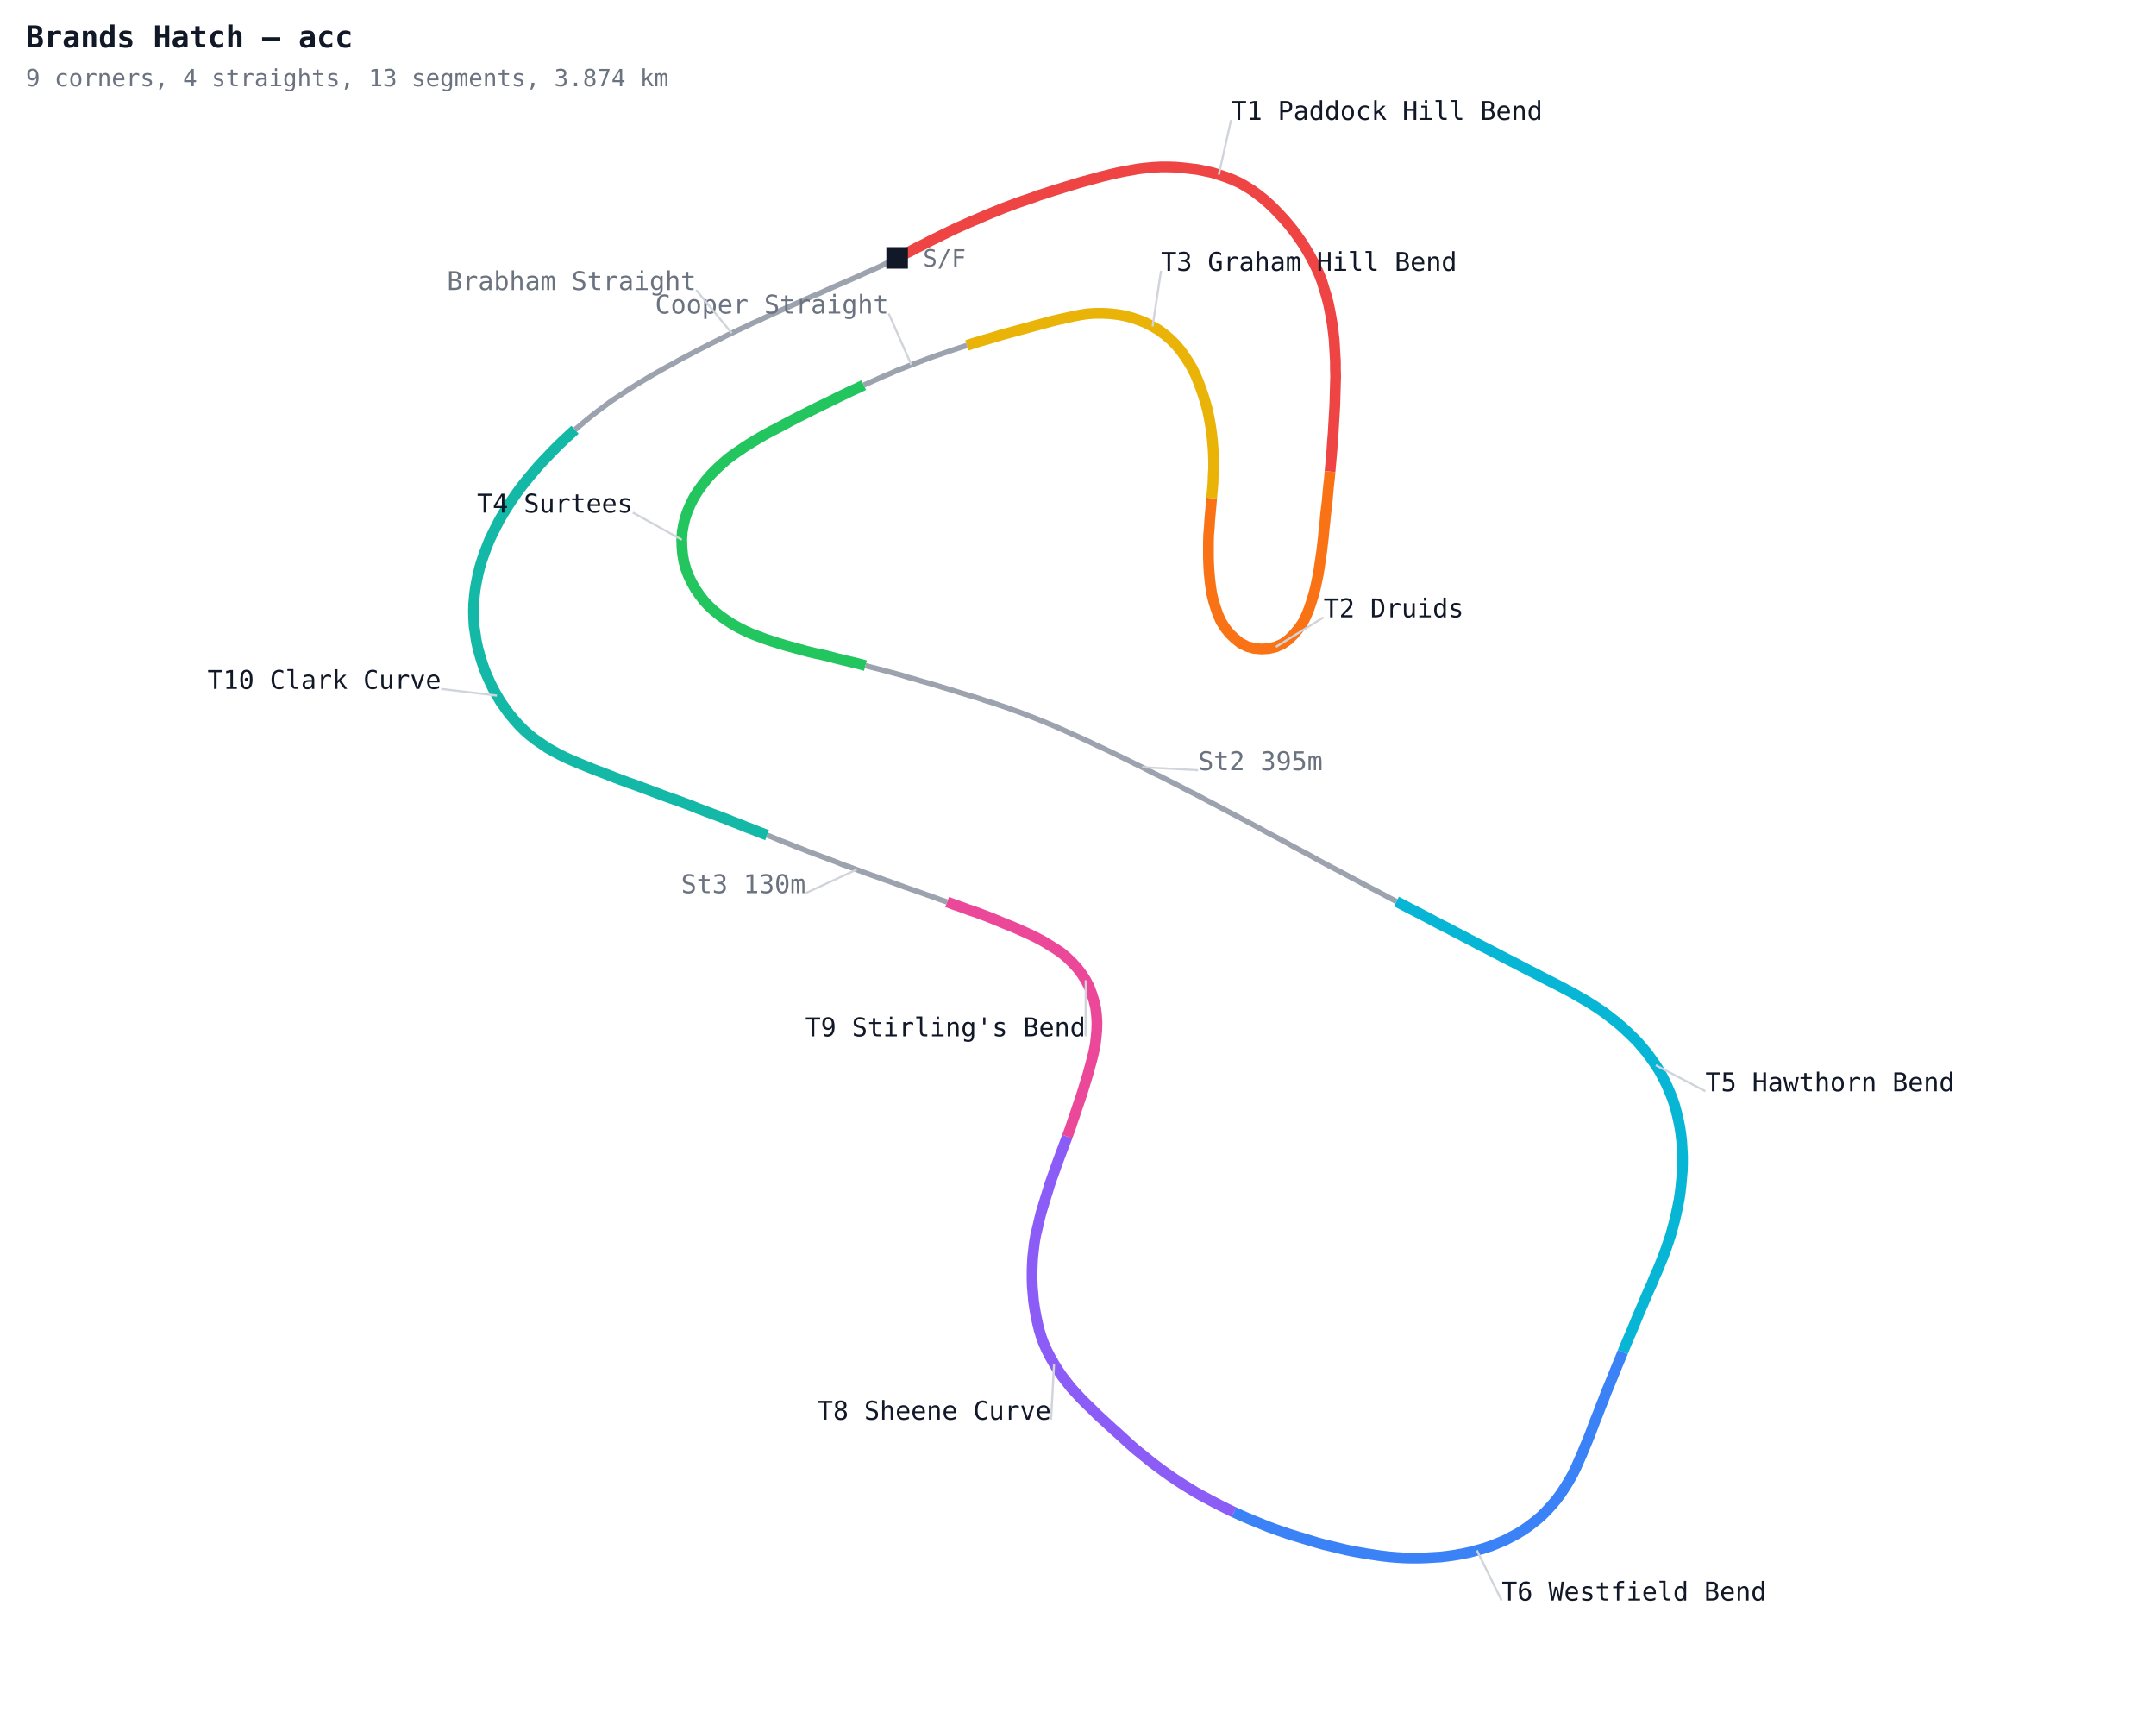
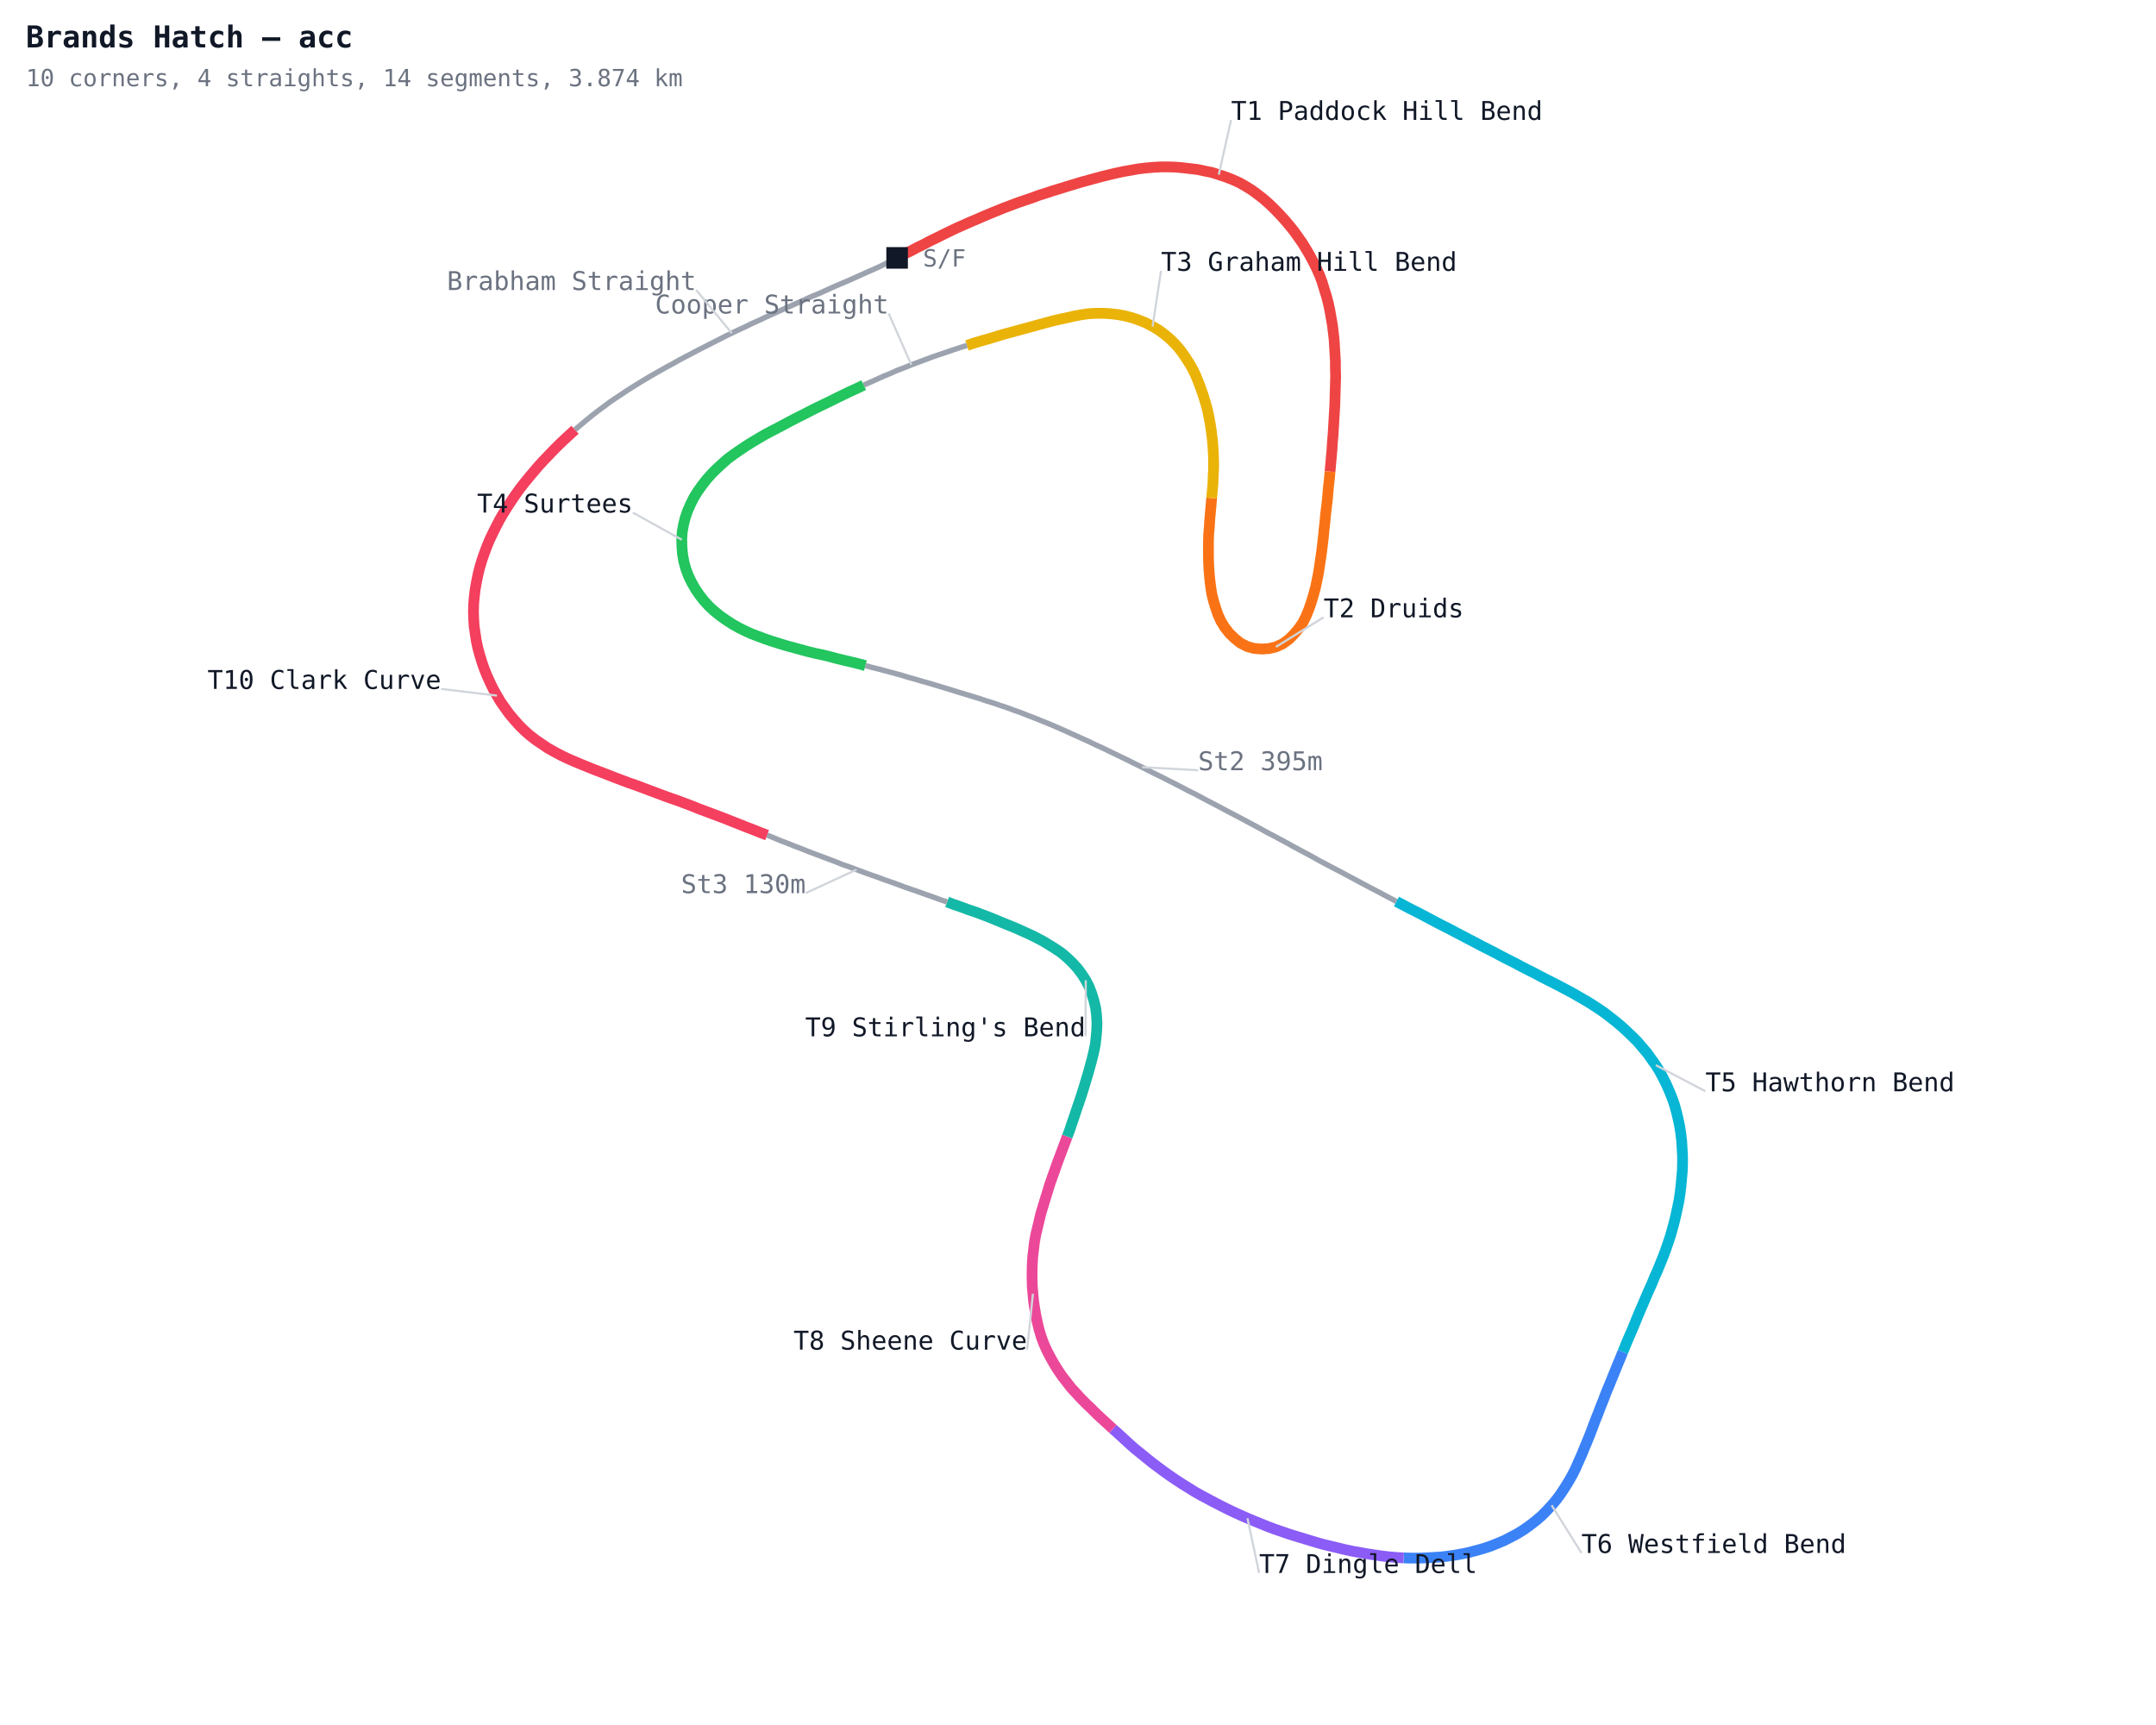
<svg xmlns="http://www.w3.org/2000/svg" width="1000" height="800" viewBox="0 0 1000 800">
  <defs>
    <style>
      .name { font-family: monospace; font-size: 12px; }
      .sector { font-family: monospace; font-size: 12px; fill: #7c3aed; font-weight: bold; }
      .title { font-family: monospace; font-size: 14px; fill: #111827; font-weight: bold; }
      .sub { font-family: monospace; font-size: 11px; fill: #6b7280; }
    </style>
  </defs>
  <rect width="1000" height="800" fill="#ffffff" />
  <polyline fill="none" stroke="#ef4444" stroke-width="5" points="416.1,119.6 419.1,118.0 422.2,116.5 425.2,114.9 428.3,113.4 431.3,111.8 434.4,110.3 437.4,108.8 440.5,107.3 443.6,105.8 446.8,104.4 449.9,103.0 453.0,101.7 456.2,100.3 459.3,99.0 462.5,97.7 465.7,96.4 468.9,95.2 472.1,94.0 475.3,92.9 478.6,91.8 481.8,90.6 485.0,89.6 488.3,88.5 491.6,87.5 494.8,86.5 498.1,85.5 501.4,84.5 504.7,83.6 508.0,82.7 511.3,81.8 514.6,81.0 518.0,80.2 521.3,79.5 524.7,78.9 528.1,78.3 531.5,77.9 534.9,77.6 538.3,77.4 541.7,77.4 545.2,77.5 548.6,77.8 552.0,78.2 555.4,78.6 558.7,79.3 562.1,80.0 565.3,81.0 568.6,82.1 571.7,83.3 574.8,84.7 577.8,86.4 580.7,88.2 583.4,90.2 586.1,92.3 588.7,94.6 591.1,96.9 593.5,99.4 595.8,101.9 598.0,104.5 600.1,107.1 602.1,109.9 604.0,112.6 605.8,115.5 607.5,118.4 609.1,121.4 610.6,124.4 612.0,127.5 613.2,130.7 614.2,134.0 615.2,137.2 616.1,140.6 616.8,143.9 617.4,147.3 618.0,150.7 618.4,154.0 618.8,157.5 619.0,160.9 619.2,164.3 619.4,167.7 619.4,171.1 619.5,174.5 619.4,177.9 619.3,181.3 619.2,184.8 619.1,188.2 618.9,191.6 618.7,194.9 618.5,198.3 618.3,201.7 618.0,205.1 617.8,208.5 617.5,211.9 617.2,215.3 616.9,218.7" />
  <polyline fill="none" stroke="#f97316" stroke-width="5" points="616.9,218.7 616.6,222.1 616.2,225.5 615.9,228.9 615.6,232.3 615.2,235.6 614.8,239.0 614.5,242.4 614.1,245.8 613.8,249.2 613.4,252.6 613.0,255.9 612.5,259.3 612.0,262.7 611.5,266.0 610.8,269.4 610.1,272.7 609.2,276.0 608.2,279.3 607.1,282.5 605.8,285.7 604.3,288.7 602.3,291.6 600.1,294.2 597.7,296.6 594.9,298.6 591.8,300.0 588.5,300.8 585.1,301.0 581.6,300.7 578.4,299.8 575.3,298.2 572.7,296.1 570.2,293.7 568.1,291.0 566.3,288.1 564.9,285.0 563.8,281.8 562.8,278.5 562.0,275.2 561.5,271.8 561.1,268.4 560.8,265.1 560.6,261.6 560.5,258.2 560.5,254.8 560.5,251.4 560.6,248.0 560.9,244.6 561.1,241.2 561.4,237.8 561.7,234.4 562.0,231.0" />
  <polyline fill="none" stroke="#eab308" stroke-width="5" points="562.0,231.0 562.3,227.6 562.6,224.2 562.7,220.8 562.9,217.4 562.9,214.0 562.8,210.6 562.6,207.2 562.3,203.8 561.9,200.4 561.4,197.0 560.8,193.7 560.1,190.3 559.2,187.0 558.2,183.7 557.1,180.5 555.9,177.3 554.6,174.1 553.1,171.0 551.4,168.1 549.5,165.2 547.5,162.4 545.3,159.8 542.9,157.4 540.3,155.2 537.5,153.1 534.6,151.4 531.6,149.8 528.4,148.5 525.2,147.4 521.8,146.5 518.5,145.9 515.1,145.5 511.7,145.3 508.2,145.3 504.8,145.5 501.4,146.0 498.1,146.6 494.7,147.4 491.4,148.1 488.0,148.9 484.7,149.8 481.4,150.7 478.1,151.6 474.8,152.5 471.5,153.4 468.2,154.3 464.9,155.2 461.6,156.2 458.3,157.2 455.1,158.1 451.8,159.1 448.5,160.2" />
  <polyline fill="none" stroke="#9ca3af" stroke-width="2.5" points="448.5,160.2 445.3,161.2 442.0,162.3 438.8,163.4 435.5,164.5 432.3,165.6 429.1,166.8 425.9,168.0 422.7,169.2 419.5,170.5 416.3,171.7 413.2,173.1 410.0,174.4 406.9,175.8 403.8,177.2 400.6,178.6" />
  <polyline fill="none" stroke="#22c55e" stroke-width="5" points="400.6,178.6 397.5,180.1 394.4,181.5 391.3,183.0 388.2,184.5 385.2,186.0 382.1,187.5 379.0,189.0 376.0,190.5 372.9,192.1 369.9,193.6 366.8,195.2 363.8,196.8 360.8,198.4 357.7,200.0 354.7,201.6 351.8,203.3 348.8,205.1 345.9,206.9 343.1,208.8 340.2,210.8 337.5,212.8 334.9,215.1 332.4,217.4 330.0,219.8 327.7,222.4 325.6,225.1 323.6,227.9 321.8,230.8 320.3,233.8 318.9,237.0 317.8,240.2 317.0,243.5 316.4,246.9 316.2,250.3 316.3,253.7 316.6,257.1 317.2,260.5 318.1,263.8 319.3,267.0 320.8,270.1 322.5,273.1 324.4,275.9 326.5,278.6 328.8,281.1 331.3,283.4 334.0,285.6 336.7,287.5 339.6,289.4 342.6,291.1 345.6,292.6 348.7,294.0 351.9,295.2 355.1,296.4 358.4,297.5 361.6,298.5 364.9,299.5 368.2,300.4 371.5,301.3 374.8,302.2 378.1,303.0 381.5,303.7 384.8,304.5 388.1,305.4 391.4,306.2 394.8,307.0 398.1,307.8 401.4,308.7" />
  <polyline fill="none" stroke="#9ca3af" stroke-width="2.5" points="401.4,308.7 404.7,309.6 408.0,310.4 411.3,311.3 414.7,312.2 418.0,313.1 421.2,314.1 424.5,315.0 427.8,316.0 431.1,316.9 434.4,317.9 437.7,318.9 441.0,319.9 444.2,320.9 447.5,321.9 450.8,322.9 454.1,323.9 457.3,325.0 460.6,326.0 463.8,327.1 467.1,328.2 470.3,329.4 473.5,330.5 476.7,331.8 479.9,333.0 483.1,334.3 486.3,335.6 489.4,336.9 492.6,338.3 495.7,339.7 498.8,341.1 501.9,342.5 505.0,343.9 508.1,345.4 511.2,346.8 514.3,348.3 517.4,349.8 520.5,351.3 523.6,352.8 526.6,354.3 529.7,355.8 532.8,357.4 535.8,358.9 538.9,360.4 542.0,362.0 545.0,363.5 548.1,365.1 551.1,366.7 554.2,368.2 557.2,369.8 560.2,371.4 563.3,373.0 566.3,374.6 569.3,376.2 572.4,377.8 575.4,379.4 578.4,381.0 581.4,382.6 584.4,384.2 587.4,385.9 590.5,387.5 593.5,389.1 596.5,390.7 599.5,392.4 602.5,394.0 605.5,395.6 608.5,397.2 611.5,398.9 614.5,400.5 617.5,402.1 620.6,403.7 623.6,405.3 626.6,406.9 629.6,408.5 632.6,410.1 635.6,411.7 638.7,413.3 641.7,414.9 644.7,416.5 647.7,418.1" />
  <polyline fill="none" stroke="#06b6d4" stroke-width="5" points="647.7,418.1 650.8,419.7 653.8,421.3 656.8,422.8 659.9,424.4 662.9,426.0 665.9,427.6 669.0,429.2 672.0,430.7 675.0,432.3 678.1,433.9 681.1,435.5 684.2,437.1 687.2,438.7 690.2,440.2 693.3,441.8 696.3,443.4 699.4,445.0 702.4,446.5 705.4,448.1 708.5,449.7 711.5,451.2 714.5,452.8 717.6,454.4 720.6,455.9 723.7,457.5 726.7,459.1 729.7,460.7 732.6,462.4 735.6,464.1 738.5,465.9 741.4,467.8 744.2,469.7 746.9,471.8 749.6,473.9 752.2,476.1 754.7,478.4 757.2,480.8 759.6,483.2 761.8,485.8 764.0,488.4 766.0,491.2 768.0,494.0 769.8,496.9 771.4,499.9 772.9,502.9 774.3,506.1 775.6,509.3 776.7,512.5 777.6,515.8 778.4,519.1 779.1,522.5 779.6,525.8 780.0,529.2 780.2,532.6 780.4,536.1 780.4,539.5 780.3,542.9 780.0,546.3 779.7,549.7 779.3,553.1 778.8,556.5 778.1,559.9 777.4,563.2 776.6,566.6 775.7,569.9 774.8,573.1 773.7,576.4 772.6,579.6 771.4,582.8 770.1,586.0 768.8,589.2 767.4,592.3 766.1,595.5 764.7,598.6 763.3,601.8 762.0,604.9 760.6,608.1 759.3,611.2 758.0,614.4 756.7,617.5 755.3,620.7 754.0,623.8 752.7,627.0" />
-   <polyline fill="none" stroke="#3b82f6" stroke-width="5" points="752.7,627.0 751.4,630.2 750.1,633.3 748.8,636.5 747.5,639.7 746.2,642.9 744.9,646.0 743.7,649.2 742.4,652.4 741.2,655.6 739.9,658.8 738.7,662.0 737.5,665.2 736.2,668.4 734.9,671.5 733.6,674.7 732.2,677.8 730.8,681.0 729.3,684.0 727.6,687.0 725.8,689.9 723.9,692.8 721.9,695.5 719.7,698.1 717.3,700.7 714.9,703.1 712.3,705.3 709.6,707.4 706.8,709.4 703.9,711.2 700.9,712.8 697.8,714.4 694.7,715.7 691.5,717.0 688.2,718.1 685.0,719.0 681.6,719.9 678.3,720.6 674.9,721.2 671.5,721.7 668.1,722.1 664.7,722.3 661.3,722.5 657.9,722.6 654.5,722.6 651.0,722.5 647.6,722.3 644.2,722.0 640.8,721.6 637.4,721.1 634.1,720.6 630.7,720.0 627.3,719.4 624.0,718.7 620.7,717.9 617.4,717.1 614.0,716.3 610.8,715.4 607.5,714.4 604.2,713.4 600.9,712.4 597.7,711.4 594.5,710.3 591.3,709.2 588.1,708.0 584.9,706.7 581.7,705.4 578.6,704.1 575.4,702.7 572.3,701.3" />
-   <polyline fill="none" stroke="#8b5cf6" stroke-width="5" points="572.3,701.3 569.2,699.8 566.2,698.3 563.1,696.7 560.1,695.1 557.1,693.5 554.1,691.8 551.2,690.0 548.3,688.2 545.4,686.3 542.6,684.4 539.8,682.4 537.1,680.4 534.3,678.3 531.7,676.2 529.0,674.0 526.4,671.9 523.8,669.6 521.3,667.3 518.8,665.0 516.2,662.7 513.7,660.4 511.2,658.1 508.7,655.8 506.3,653.4 503.8,651.0 501.4,648.6 499.1,646.1 496.8,643.6 494.7,640.9 492.6,638.2 490.7,635.4 488.9,632.5 487.2,629.5 485.6,626.4 484.2,623.3 483.0,620.1 482.0,616.8 481.2,613.5 480.5,610.2 479.9,606.8 479.4,603.4 479.1,600.0 478.8,596.6 478.7,593.1 478.7,589.7 478.8,586.3 479.0,582.9 479.4,579.5 479.8,576.1 480.4,572.7 481.2,569.4 482.0,566.0 482.8,562.7 483.8,559.4 484.8,556.1 485.8,552.9 486.8,549.6 487.9,546.4 489.1,543.1 490.2,539.9 491.4,536.7 492.6,533.5 493.8,530.3 495.0,527.1" />
-   <polyline fill="none" stroke="#ec4899" stroke-width="5" points="495.0,527.1 496.2,523.9 497.3,520.6 498.4,517.4 499.5,514.1 500.6,510.9 501.7,507.6 502.7,504.4 503.7,501.1 504.7,497.8 505.6,494.5 506.5,491.2 507.3,487.9 508.0,484.5 508.4,481.1 508.7,477.7 508.8,474.3 508.6,470.9 508.2,467.5 507.4,464.1 506.4,460.9 505.2,457.7 503.6,454.6 501.8,451.8 499.7,449.0 497.4,446.5 494.9,444.1 492.3,441.9 489.5,440.0 486.6,438.2 483.6,436.4 480.6,434.8 477.5,433.3 474.4,431.9 471.3,430.5 468.1,429.2 464.9,427.9 461.8,426.6 458.6,425.3 455.4,424.1 452.2,422.9 448.9,421.8 445.7,420.6 442.5,419.5 439.3,418.3" />
+   <polyline fill="none" stroke="#3b82f6" stroke-width="5" points="752.7,627.0 751.4,630.2 750.1,633.3 748.8,636.5 747.5,639.7 746.2,642.9 744.9,646.0 743.7,649.2 742.4,652.4 741.2,655.6 739.9,658.8 738.7,662.0 737.5,665.2 736.2,668.4 734.9,671.5 733.6,674.7 732.2,677.8 730.8,681.0 729.3,684.0 727.6,687.0 725.8,689.9 723.9,692.8 721.9,695.5 719.7,698.1 717.3,700.7 714.9,703.1 712.3,705.3 709.6,707.4 706.8,709.4 703.9,711.2 700.9,712.8 697.8,714.4 694.7,715.7 691.5,717.0 688.2,718.1 685.0,719.0 681.6,719.9 678.3,720.6 674.9,721.2 671.5,721.7 668.1,722.1 664.7,722.3 661.3,722.5 657.9,722.6 654.5,722.6 651.0,722.5" />
+   <polyline fill="none" stroke="#8b5cf6" stroke-width="5" points="651.0,722.5 647.6,722.3 644.2,722.0 640.8,721.6 637.4,721.1 634.1,720.6 630.7,720.0 627.3,719.4 624.0,718.7 620.7,717.9 617.4,717.1 614.0,716.3 610.8,715.4 607.5,714.4 604.2,713.4 600.9,712.4 597.7,711.4 594.5,710.3 591.3,709.2 588.1,708.0 584.9,706.7 581.7,705.4 578.6,704.1 575.4,702.7 572.3,701.3 569.2,699.8 566.2,698.3 563.1,696.7 560.1,695.1 557.1,693.5 554.1,691.8 551.2,690.0 548.3,688.2 545.4,686.3 542.6,684.4 539.8,682.4 537.1,680.4 534.3,678.3 531.7,676.2 529.0,674.0 526.4,671.9 523.8,669.6 521.3,667.3 518.8,665.0 516.2,662.7" />
+   <polyline fill="none" stroke="#ec4899" stroke-width="5" points="516.2,662.7 513.7,660.4 511.2,658.1 508.7,655.8 506.3,653.4 503.8,651.0 501.4,648.6 499.1,646.1 496.8,643.6 494.7,640.9 492.6,638.2 490.7,635.4 488.9,632.5 487.2,629.5 485.6,626.4 484.2,623.3 483.0,620.1 482.0,616.8 481.2,613.5 480.5,610.2 479.9,606.8 479.4,603.4 479.1,600.0 478.8,596.6 478.7,593.1 478.7,589.7 478.8,586.3 479.0,582.9 479.4,579.5 479.8,576.1 480.4,572.7 481.2,569.4 482.0,566.0 482.8,562.7 483.8,559.4 484.8,556.1 485.8,552.9 486.8,549.6 487.9,546.4 489.1,543.1 490.2,539.9 491.4,536.7 492.6,533.5 493.8,530.3 495.0,527.1" />
+   <polyline fill="none" stroke="#14b8a6" stroke-width="5" points="495.0,527.1 496.2,523.9 497.3,520.6 498.4,517.4 499.5,514.1 500.6,510.9 501.7,507.6 502.7,504.4 503.7,501.1 504.7,497.8 505.6,494.5 506.5,491.2 507.3,487.9 508.0,484.5 508.4,481.1 508.7,477.7 508.8,474.3 508.6,470.9 508.2,467.5 507.4,464.1 506.4,460.9 505.2,457.7 503.6,454.6 501.8,451.8 499.7,449.0 497.4,446.5 494.9,444.1 492.3,441.9 489.5,440.0 486.6,438.2 483.6,436.4 480.6,434.8 477.5,433.3 474.4,431.9 471.3,430.5 468.1,429.2 464.9,427.9 461.8,426.6 458.6,425.3 455.4,424.1 452.2,422.9 448.9,421.8 445.7,420.6 442.5,419.5 439.3,418.3" />
  <polyline fill="none" stroke="#9ca3af" stroke-width="2.5" points="439.3,418.3 436.0,417.2 432.8,416.0 429.6,414.9 426.3,413.7 423.1,412.6 419.9,411.5 416.7,410.3 413.4,409.1 410.2,408.0 407.0,406.8 403.8,405.7 400.5,404.5 397.3,403.3 394.1,402.1 390.9,401.0 387.7,399.7 384.5,398.5 381.3,397.3 378.1,396.1 374.9,394.9 371.7,393.6 368.5,392.4 365.3,391.1 362.1,389.9 359.0,388.6 355.8,387.3" />
-   <polyline fill="none" stroke="#14b8a6" stroke-width="5" points="355.8,387.3 352.6,386.1 349.4,384.8 346.2,383.6 343.0,382.3 339.9,381.1 336.7,379.8 333.5,378.6 330.3,377.4 327.1,376.2 323.9,375.0 320.7,373.7 317.5,372.5 314.3,371.3 311.1,370.2 307.8,369.0 304.6,367.8 301.4,366.6 298.2,365.4 295.0,364.2 291.8,363.1 288.6,361.9 285.4,360.7 282.1,359.4 279.0,358.2 275.8,357.0 272.6,355.7 269.4,354.4 266.3,353.1 263.1,351.7 260.0,350.2 257.0,348.6 254.0,346.9 251.2,345.0 248.4,343.1 245.7,341.0 243.1,338.7 240.7,336.3 238.4,333.7 236.2,331.1 234.2,328.3 232.2,325.5 230.5,322.6 228.8,319.6 227.3,316.5 225.9,313.4 224.6,310.2 223.5,307.0 222.5,303.7 221.6,300.4 220.9,297.1 220.4,293.7 219.9,290.3 219.7,286.9 219.6,283.5 219.7,280.1 220.0,276.7 220.4,273.3 221.0,269.9 221.7,266.5 222.5,263.2 223.5,259.9 224.6,256.7 225.8,253.5 227.1,250.3 228.6,247.2 230.1,244.2 231.7,241.1 233.4,238.2 235.2,235.3 237.1,232.4 239.0,229.6 241.0,226.8 243.1,224.1 245.3,221.4 247.5,218.8 249.7,216.2 252.0,213.7 254.4,211.2 256.8,208.7 259.2,206.3 261.7,203.9 264.2,201.6 266.7,199.3" />
+   <polyline fill="none" stroke="#f43f5e" stroke-width="5" points="355.8,387.3 352.6,386.1 349.4,384.8 346.2,383.6 343.0,382.3 339.9,381.1 336.7,379.8 333.5,378.6 330.3,377.4 327.1,376.2 323.9,375.0 320.7,373.7 317.5,372.5 314.3,371.3 311.1,370.2 307.8,369.0 304.6,367.8 301.4,366.6 298.2,365.4 295.0,364.2 291.8,363.1 288.6,361.9 285.4,360.7 282.1,359.4 279.0,358.2 275.8,357.0 272.6,355.7 269.4,354.4 266.3,353.1 263.1,351.7 260.0,350.2 257.0,348.6 254.0,346.9 251.2,345.0 248.4,343.1 245.7,341.0 243.1,338.7 240.7,336.3 238.4,333.7 236.2,331.1 234.2,328.3 232.2,325.5 230.5,322.6 228.8,319.6 227.3,316.5 225.9,313.4 224.6,310.2 223.5,307.0 222.5,303.7 221.6,300.4 220.9,297.1 220.4,293.7 219.9,290.3 219.7,286.9 219.6,283.5 219.7,280.1 220.0,276.7 220.4,273.3 221.0,269.9 221.7,266.5 222.5,263.2 223.5,259.9 224.6,256.7 225.8,253.5 227.1,250.3 228.6,247.2 230.1,244.2 231.7,241.1 233.4,238.2 235.2,235.3 237.1,232.4 239.0,229.6 241.0,226.8 243.1,224.1 245.3,221.4 247.5,218.8 249.7,216.2 252.0,213.7 254.4,211.2 256.8,208.7 259.2,206.3 261.7,203.9 264.2,201.6 266.7,199.3" />
  <polyline fill="none" stroke="#9ca3af" stroke-width="2.5" points="266.7,199.3 269.3,197.1 271.9,194.9 274.6,192.7 277.3,190.6 280.0,188.6 282.8,186.5 285.6,184.6 288.5,182.7 291.3,180.8 294.2,179.0 297.1,177.2 300.1,175.4 303.0,173.7 306.0,172.0 309.0,170.3 312.0,168.7 315.0,167.0 318.0,165.4 321.1,163.8 324.1,162.2 327.1,160.7 330.2,159.1 333.2,157.6 336.3,156.0 339.4,154.5 342.5,153.0 345.6,151.6 348.6,150.1 351.8,148.7 354.9,147.2 358.0,145.8 361.1,144.4 364.2,143.0 367.4,141.6 370.5,140.2 373.6,138.8 376.7,137.4 379.9,136.1 383.0,134.7 386.1,133.3 389.3,131.9 392.4,130.6 395.6,129.2 398.7,127.8 401.8,126.4 405.0,125.0 408.1,123.6 411.1,122.1 414.2,120.5" />
  <line x1="565.3" y1="81.0" x2="571.0" y2="55.6" stroke="#d1d5db" stroke-width="1" />
  <text x="571.0" y="55.6" text-anchor="start" class="name" fill="#111827">T1 Paddock Hill Bend</text>
  <line x1="591.8" y1="300.0" x2="613.9" y2="286.3" stroke="#d1d5db" stroke-width="1" />
  <text x="613.9" y="286.3" text-anchor="start" class="name" fill="#111827">T2 Druids</text>
  <line x1="534.6" y1="151.4" x2="538.5" y2="125.6" stroke="#d1d5db" stroke-width="1" />
  <text x="538.5" y="125.6" text-anchor="start" class="name" fill="#111827">T3 Graham Hill Bend</text>
  <line x1="422.7" y1="169.2" x2="412.2" y2="145.4" stroke="#d1d5db" stroke-width="1" />
  <text x="412.2" y="145.4" text-anchor="end" class="name" fill="#6b7280">Cooper Straight</text>
  <line x1="316.2" y1="250.3" x2="293.5" y2="237.7" stroke="#d1d5db" stroke-width="1" />
  <text x="293.5" y="237.7" text-anchor="end" class="name" fill="#111827">T4 Surtees</text>
  <line x1="529.7" y1="355.8" x2="555.7" y2="357.2" stroke="#d1d5db" stroke-width="1" />
  <text x="555.7" y="357.2" text-anchor="start" class="name" fill="#6b7280">St2 395m</text>
  <line x1="768.0" y1="494.0" x2="791.0" y2="506.1" stroke="#d1d5db" stroke-width="1" />
  <text x="791.0" y="506.1" text-anchor="start" class="name" fill="#111827">T5 Hawthorn Bend</text>
-   <line x1="685.0" y1="719.0" x2="696.5" y2="742.3" stroke="#d1d5db" stroke-width="1" />
-   <text x="696.5" y="742.3" text-anchor="start" class="name" fill="#111827">T6 Westfield Bend</text>
-   <line x1="488.9" y1="632.5" x2="487.5" y2="658.4" stroke="#d1d5db" stroke-width="1" />
-   <text x="487.5" y="658.4" text-anchor="end" class="name" fill="#111827">T8 Sheene Curve</text>
+   <line x1="719.7" y1="698.1" x2="733.5" y2="720.2" stroke="#d1d5db" stroke-width="1" />
+   <text x="733.5" y="720.2" text-anchor="start" class="name" fill="#111827">T6 Westfield Bend</text>
+   <line x1="578.6" y1="704.1" x2="584.0" y2="729.5" stroke="#d1d5db" stroke-width="1" />
+   <text x="584.0" y="729.5" text-anchor="start" class="name" fill="#111827">T7 Dingle Dell</text>
+   <line x1="479.1" y1="600.0" x2="476.4" y2="625.9" stroke="#d1d5db" stroke-width="1" />
+   <text x="476.4" y="625.9" text-anchor="end" class="name" fill="#111827">T8 Sheene Curve</text>
  <line x1="503.6" y1="454.6" x2="503.5" y2="480.6" stroke="#d1d5db" stroke-width="1" />
  <text x="503.5" y="480.6" text-anchor="end" class="name" fill="#111827">T9 Stirling's Bend</text>
  <line x1="397.3" y1="403.3" x2="373.7" y2="414.2" stroke="#d1d5db" stroke-width="1" />
  <text x="373.7" y="414.2" text-anchor="end" class="name" fill="#6b7280">St3 130m</text>
  <line x1="230.5" y1="322.6" x2="204.6" y2="319.5" stroke="#d1d5db" stroke-width="1" />
  <text x="204.6" y="319.5" text-anchor="end" class="name" fill="#111827">T10 Clark Curve</text>
  <line x1="339.4" y1="154.5" x2="322.9" y2="134.5" stroke="#d1d5db" stroke-width="1" />
  <text x="322.9" y="134.5" text-anchor="end" class="name" fill="#6b7280">Brabham Straight</text>
  <rect x="411.1" y="114.6" width="10" height="10" fill="#111827" />
  <text x="428.1" y="123.6" class="sub">S/F</text>
  <text class="title" x="12" y="22">Brands Hatch — acc</text>
-   <text class="sub" x="12" y="40">9 corners, 4 straights, 13 segments, 3.874 km</text>
+   <text class="sub" x="12" y="40">10 corners, 4 straights, 14 segments, 3.874 km</text>
</svg>
